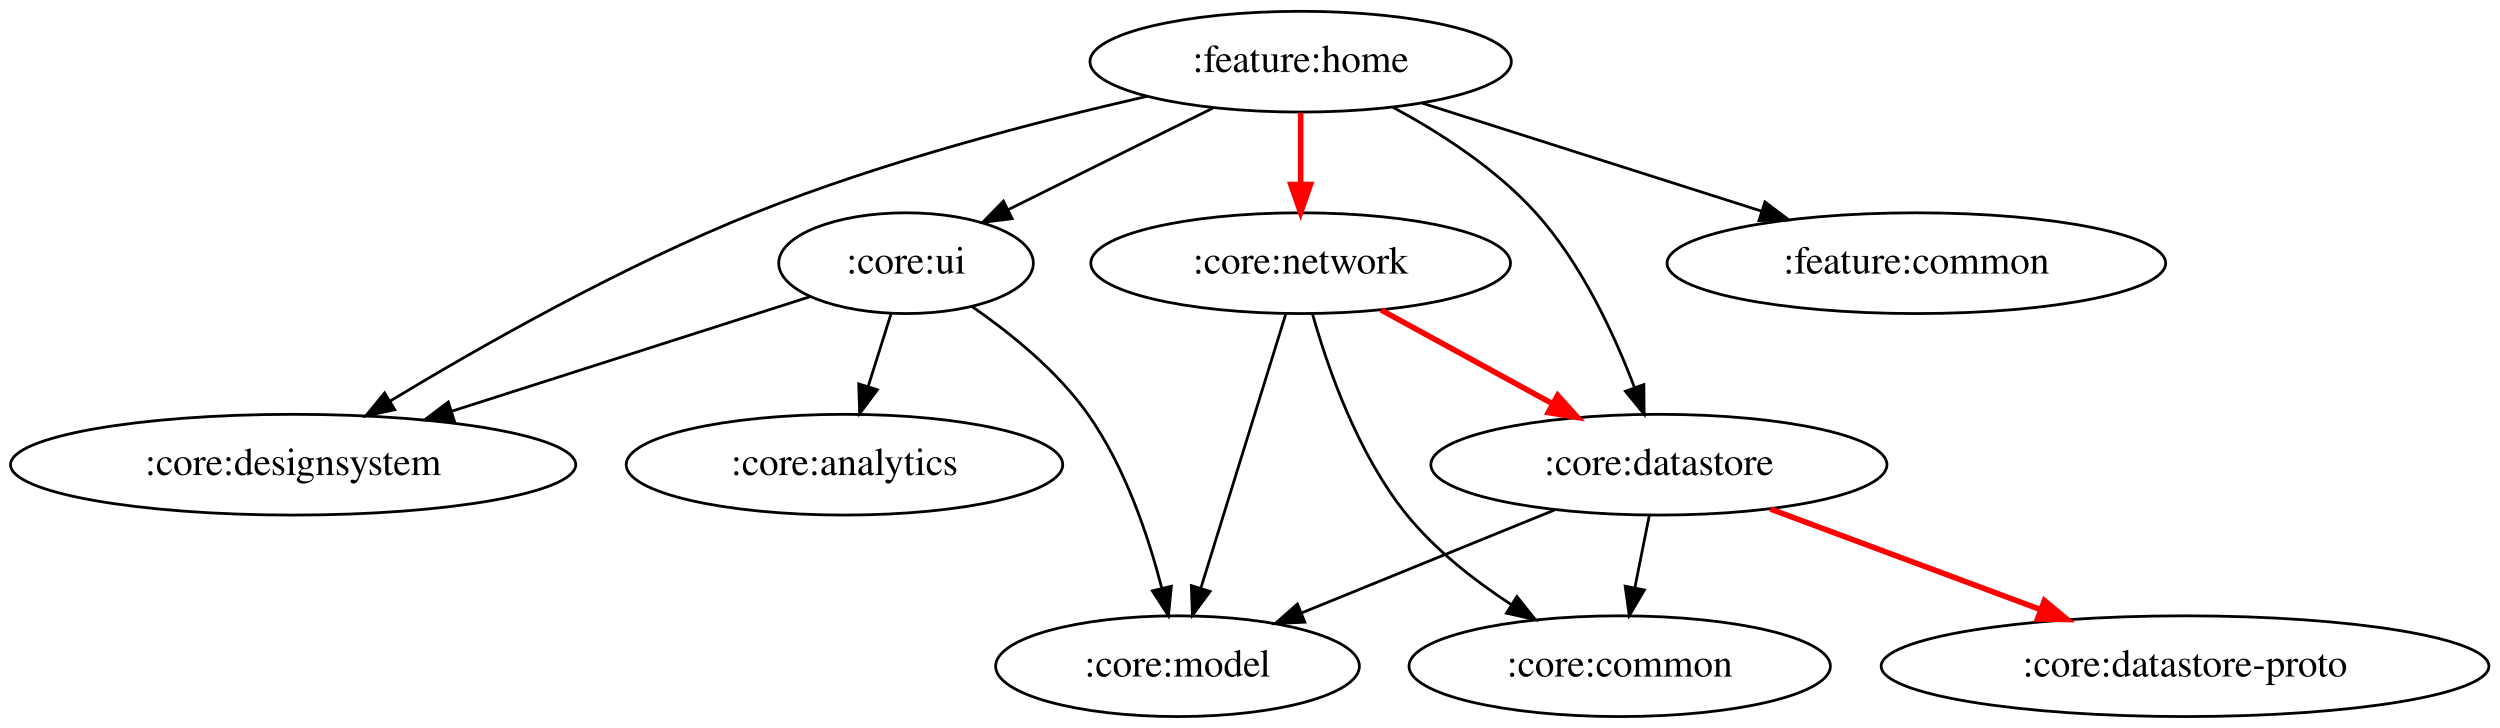
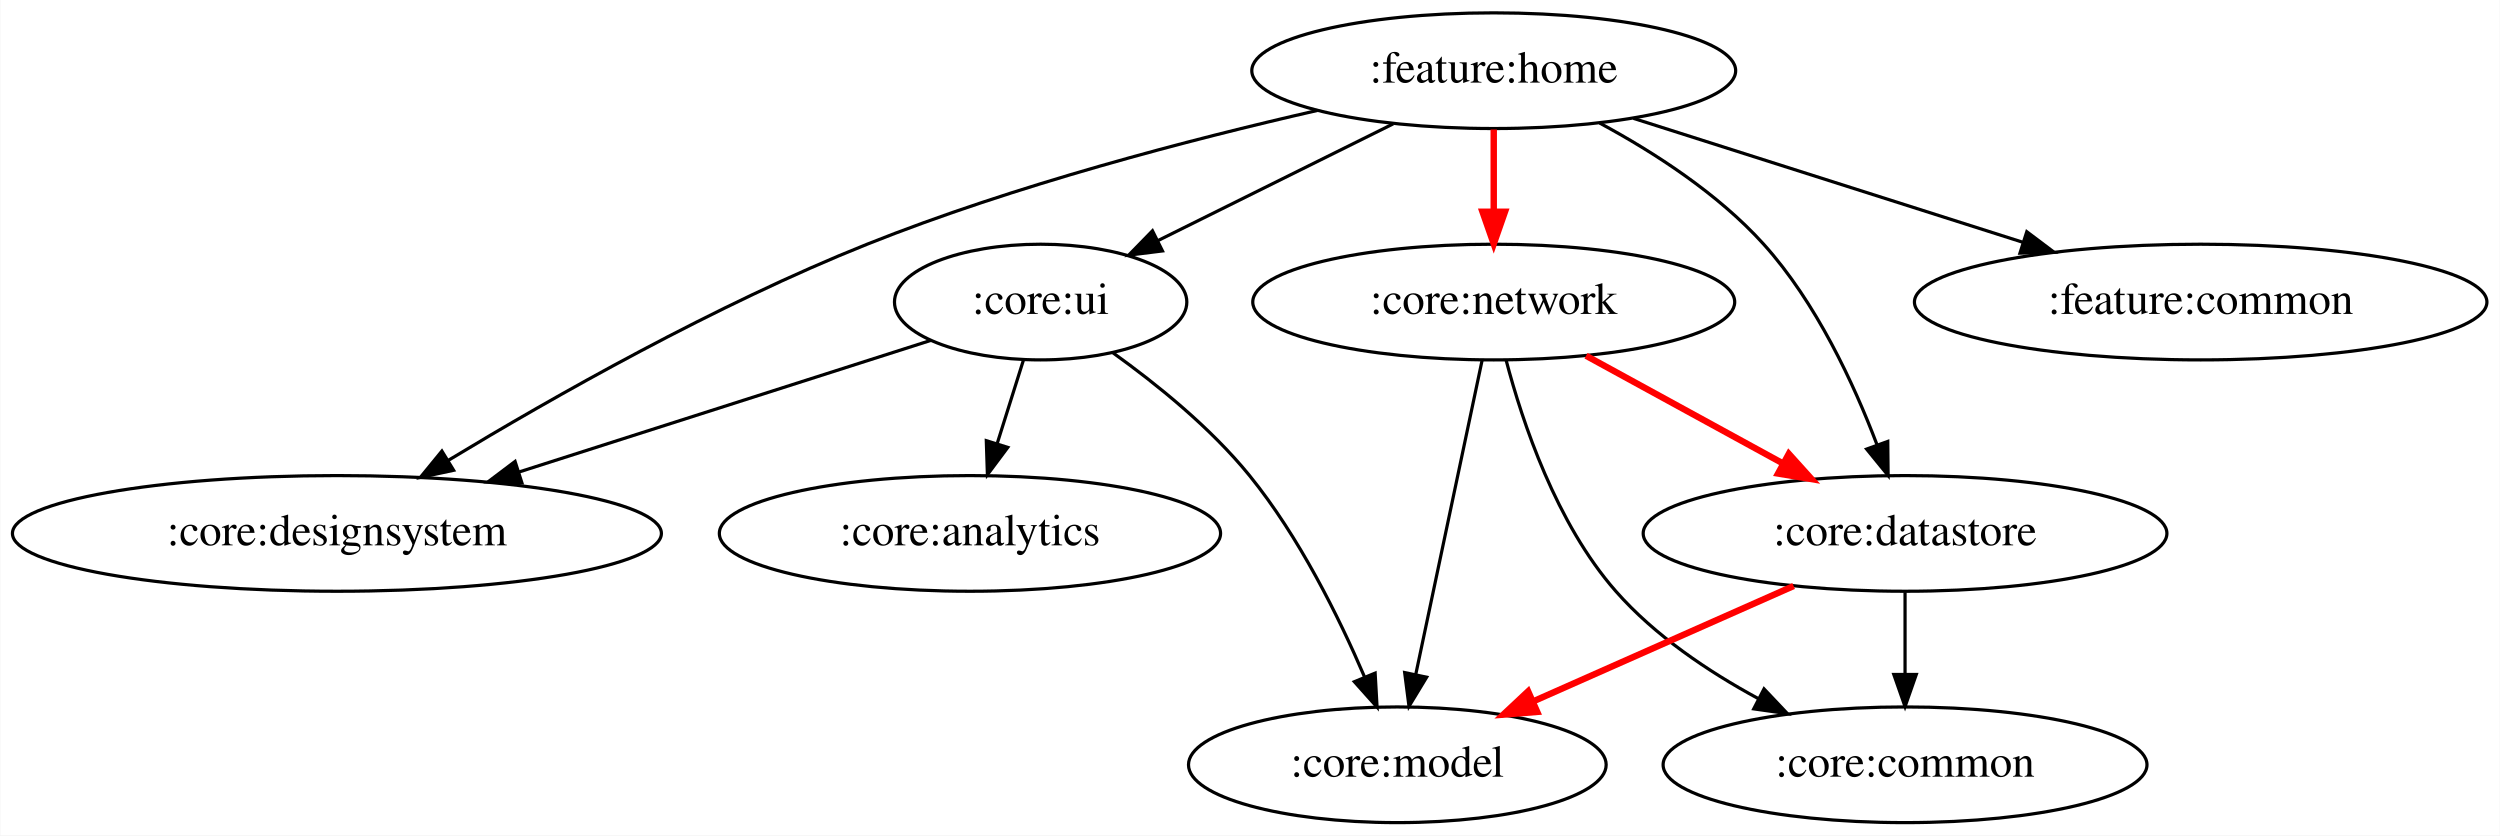
- <svg xmlns="http://www.w3.org/2000/svg" width="893pt" height="260pt" viewBox="0 0 893.28 260">
+ <svg xmlns="http://www.w3.org/2000/svg" width="778pt" height="260pt" viewBox="0 0 777.78 260">
  <g class="graph">
-     <path fill="#fff" stroke="transparent" d="M0 260V0h893.28v260z" />
+     <path fill="#fff" stroke="transparent" d="M0 260V0h777.78v260z" />
    <g class="node" transform="translate(4 256)">
      <ellipse cx="460.74" cy="-234" fill="none" stroke="#000" rx="75.29" ry="18" />
      <text x="460.74" y="-230.3" font-family="Times,serif" font-size="14" text-anchor="middle">:feature:home</text>
    </g>
    <g class="node" transform="translate(4 256)">
      <ellipse cx="319.74" cy="-162" fill="none" stroke="#000" rx="45.49" ry="18" />
      <text x="319.74" y="-158.3" font-family="Times,serif" font-size="14" text-anchor="middle">:core:ui</text>
    </g>
    <g stroke="#000" class="edge">
      <path fill="none" d="M433.45 38.54c-21.68 10.76-50.61 25.12-73.32 36.39" />
      <path d="m361.65 78.09-10.51 1.31 7.4-7.58z" />
    </g>
    <g class="node" transform="translate(4 256)">
      <ellipse cx="100.74" cy="-90" fill="none" stroke="#000" rx="100.98" ry="18" />
      <text x="100.74" y="-86.3" font-family="Times,serif" font-size="14" text-anchor="middle">:core:designsystem</text>
    </g>
    <g stroke="#000" class="edge">
      <path fill="none" d="M409.85 34.37C370.17 43.44 315.68 57.65 269.74 76c-46.97 18.76-97.71 47.54-130.34 67.26" />
      <path d="m141.06 146.35-10.36 2.22 6.71-8.2z" />
    </g>
    <g class="node" transform="translate(4 256)">
      <ellipse cx="680.74" cy="-162" fill="none" stroke="#000" rx="89.08" ry="18" />
      <text x="680.74" y="-158.3" font-family="Times,serif" font-size="14" text-anchor="middle">:feature:common</text>
    </g>
    <g stroke="#000" class="edge">
      <path fill="none" d="M508.21 36.83c34.71 11.05 83.59 26.6 121.11 38.54" />
      <path d="m630.63 72.11 8.46 6.37-10.59.3z" />
    </g>
    <g class="node" transform="translate(4 256)">
      <ellipse cx="460.74" cy="-162" fill="none" stroke="#000" rx="74.99" ry="18" />
      <text x="460.74" y="-158.3" font-family="Times,serif" font-size="14" text-anchor="middle">:core:network</text>
    </g>
    <g stroke="red" stroke-width="2" class="edge">
      <path fill="none" d="M464.74 40.3v25.59" />
      <path fill="red" d="m468.24 65.9-3.5 10-3.5-10z" />
    </g>
    <g class="node" transform="translate(4 256)">
      <ellipse cx="588.74" cy="-90" fill="none" stroke="#000" rx="81.49" ry="18" />
      <text x="588.74" y="-86.3" font-family="Times,serif" font-size="14" text-anchor="middle">:core:datastore</text>
    </g>
    <g stroke="#000" class="edge">
      <path fill="none" d="M497.7 38.29c16.9 9.1 36.84 21.96 51.04 37.71 16.34 18.12 28.06 43.42 35.28 62.41" />
      <path d="m587.36 137.37.11 10.59-6.69-8.21z" />
    </g>
    <g stroke="#000" class="edge">
      <path fill="none" d="M289.52 105.94c-34.23 10.94-87.48 27.96-128.04 40.92" />
      <path d="m162.31 150.27-10.59-.29 8.46-6.38z" />
    </g>
    <g class="node" transform="translate(4 256)">
      <ellipse cx="297.74" cy="-90" fill="none" stroke="#000" rx="77.99" ry="18" />
      <text x="297.74" y="-86.3" font-family="Times,serif" font-size="14" text-anchor="middle">:core:analytics</text>
    </g>
    <g stroke="#000" class="edge">
      <path fill="none" d="m318.42 111.95-8.17 25.97" />
      <path d="m313.51 139.23-6.34 8.49-.34-10.58z" />
    </g>
    <g class="node" transform="translate(4 256)">
-       <ellipse cx="416.74" cy="-18" fill="none" stroke="#000" rx="64.99" ry="18" />
-       <text x="416.74" y="-14.3" font-family="Times,serif" font-size="14" text-anchor="middle">:core:model</text>
+       <ellipse cx="430.74" cy="-18" fill="none" stroke="#000" rx="64.99" ry="18" />
+       <text x="430.74" y="-14.3" font-family="Times,serif" font-size="14" text-anchor="middle">:core:model</text>
    </g>
    <g stroke="#000" class="edge">
-       <path fill="none" d="M347.22 109.43c13.74 9.49 30.5 23 41.52 38.57 13.23 18.68 21.54 43.41 26.36 62.06" />
-       <path d="m418.55 209.44-1.05 10.54-5.75-8.9z" />
+       <path fill="none" d="M346.19 109.76c13.53 9.69 30.44 23.32 42.55 38.24 15.43 19 27.79 44 35.8 62.67" />
+       <path d="m427.83 209.47.6 10.58-7.06-7.9z" />
    </g>
    <g stroke="red" stroke-width="2" class="edge">
      <path fill="none" d="M493.47 110.71c18.07 9.88 41.6 22.75 61.21 33.48" />
      <path fill="red" d="m556.57 141.23 7.1 7.87-10.45-1.73z" />
    </g>
    <g stroke="#000" class="edge">
-       <path fill="none" d="M459.43 112.13c-7.53 24.31-21.39 69.05-30.32 97.86" />
-       <path d="m432.37 211.29-6.3 8.52-.39-10.59z" />
+       <path fill="none" d="M461.12 112.13c-5.13 24.31-14.59 69.05-20.67 97.86" />
+       <path d="m443.86 210.75-5.49 9.06-1.35-10.51z" />
    </g>
    <g class="node" transform="translate(4 256)">
-       <ellipse cx="574.74" cy="-18" fill="none" stroke="#000" rx="75.29" ry="18" />
-       <text x="574.74" y="-14.3" font-family="Times,serif" font-size="14" text-anchor="middle">:core:common</text>
+       <ellipse cx="588.74" cy="-18" fill="none" stroke="#000" rx="75.29" ry="18" />
+       <text x="588.74" y="-14.3" font-family="Times,serif" font-size="14" text-anchor="middle">:core:common</text>
    </g>
    <g stroke="#000" class="edge">
-       <path fill="none" d="M469 112.24c5.39 19.12 16.15 50.12 33.74 71.76 10.24 12.59 24.21 23.49 37.39 32.08" />
-       <path d="m541.99 213.11 6.63 8.27-10.33-2.33z" />
+       <path fill="none" d="M468.61 112.15c5.08 19.32 15.61 50.78 34.13 71.85 12.11 13.78 28.7 24.94 44.34 33.41" />
+       <path d="m548.85 214.38 7.29 7.7-10.49-1.48z" />
+     </g>
+     <g stroke="red" stroke-width="2" class="edge">
+       <path fill="none" d="M558.07 182.36c-23.85 10.56-55.65 24.66-80.99 35.88" />
+       <path fill="red" d="m478.27 221.54-10.56.85 7.73-7.25z" />
    </g>
    <g stroke="#000" class="edge">
-       <path fill="none" d="M555.42 182.19c-26.51 10.79-62.23 25.33-90.22 36.72" />
-       <path d="m466.23 222.27-10.59.52 7.95-7.01z" />
-     </g>
-     <g stroke="#000" class="edge">
-       <path fill="none" d="M589.28 184.3c-1.54 7.72-3.4 16.99-5.12 25.59" />
-       <path d="m587.56 210.78-5.4 9.12-1.47-10.5z" />
-     </g>
-     <g class="node" transform="translate(4 256)">
-       <ellipse cx="776.74" cy="-18" fill="none" stroke="#000" rx="108.58" ry="18" />
-       <text x="776.74" y="-14.3" font-family="Times,serif" font-size="14" text-anchor="middle">:core:datastore-proto</text>
-     </g>
-     <g stroke="red" stroke-width="2" class="edge">
-       <path fill="none" d="M632.61 181.85c28.11 10.46 66.01 24.57 96.44 35.9" />
-       <path fill="red" d="m730.5 214.56 8.15 6.77-10.6-.21z" />
+       <path fill="none" d="M592.74 184.3v25.59" />
+       <path d="m596.24 209.9-3.5 10-3.5-10z" />
    </g>
  </g>
</svg>
